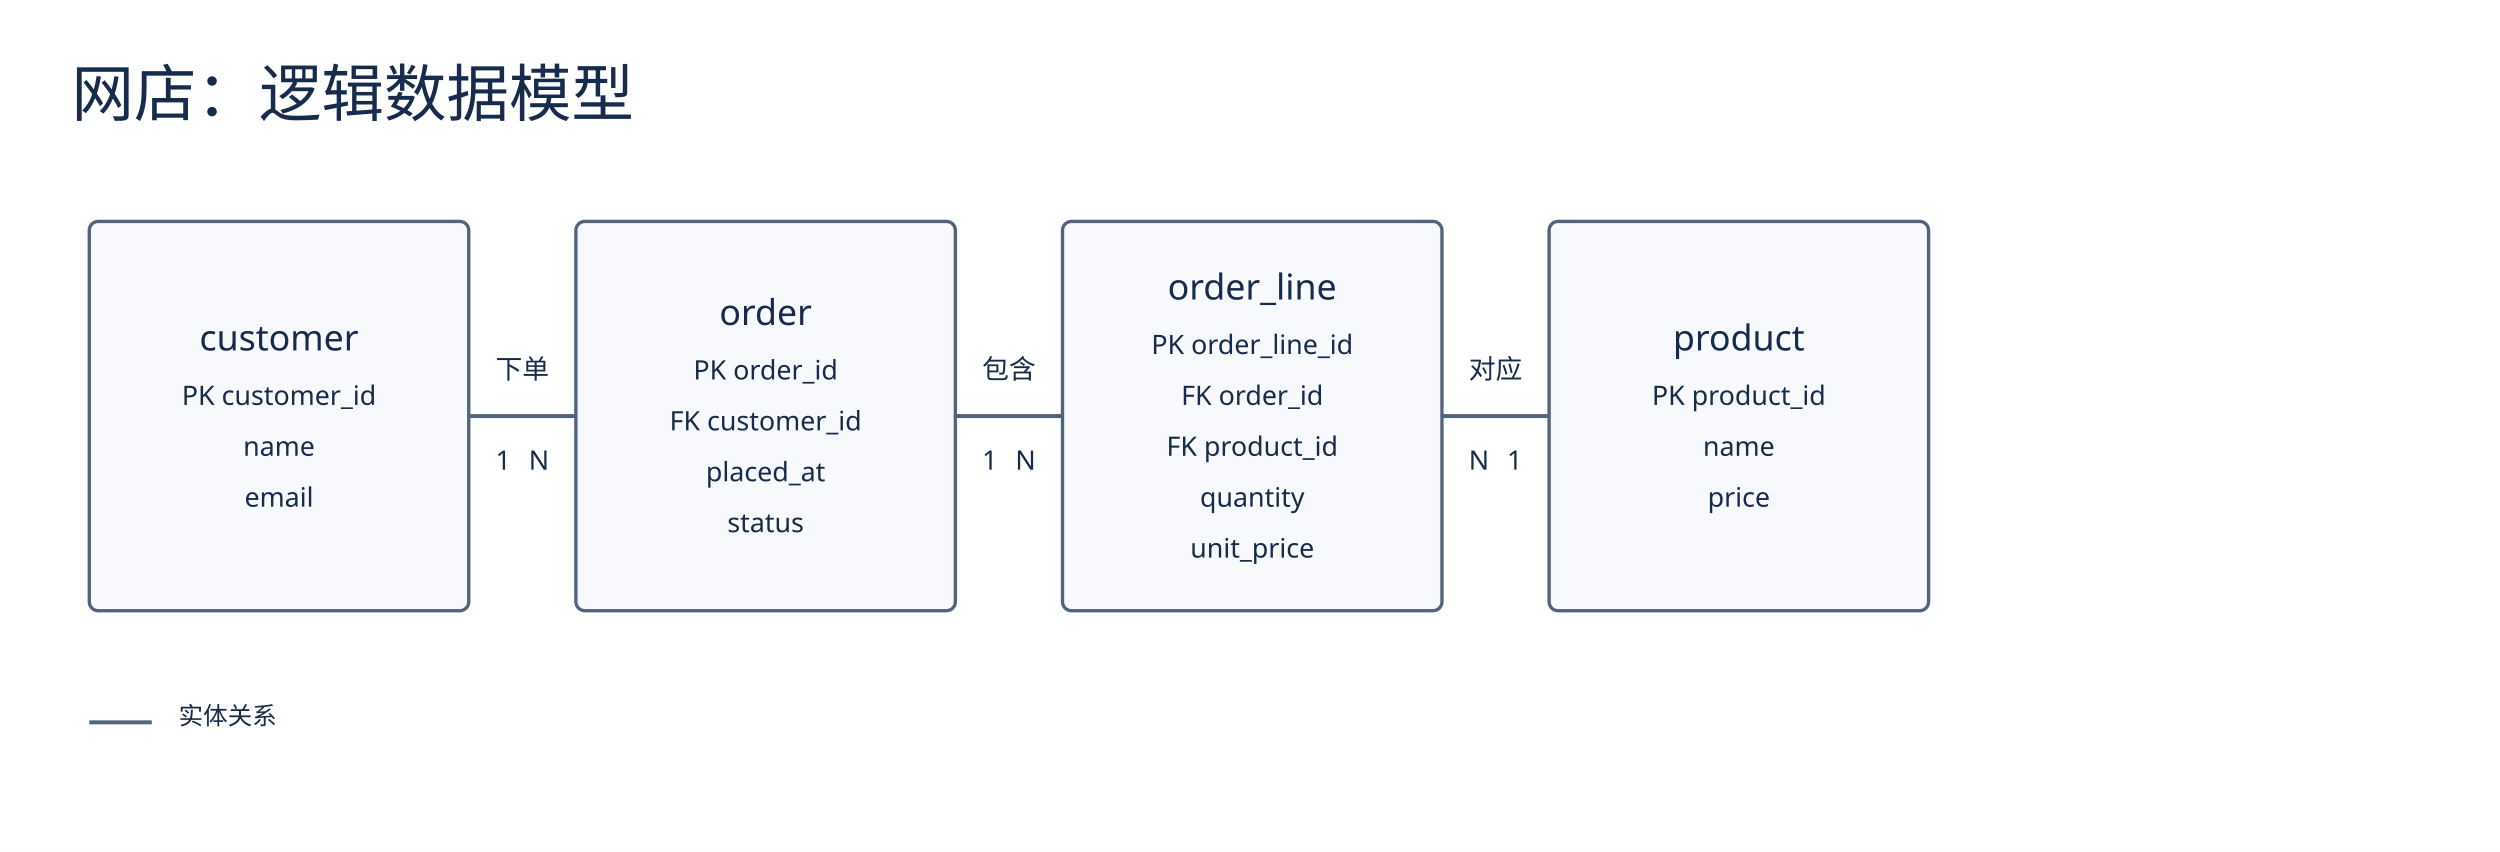
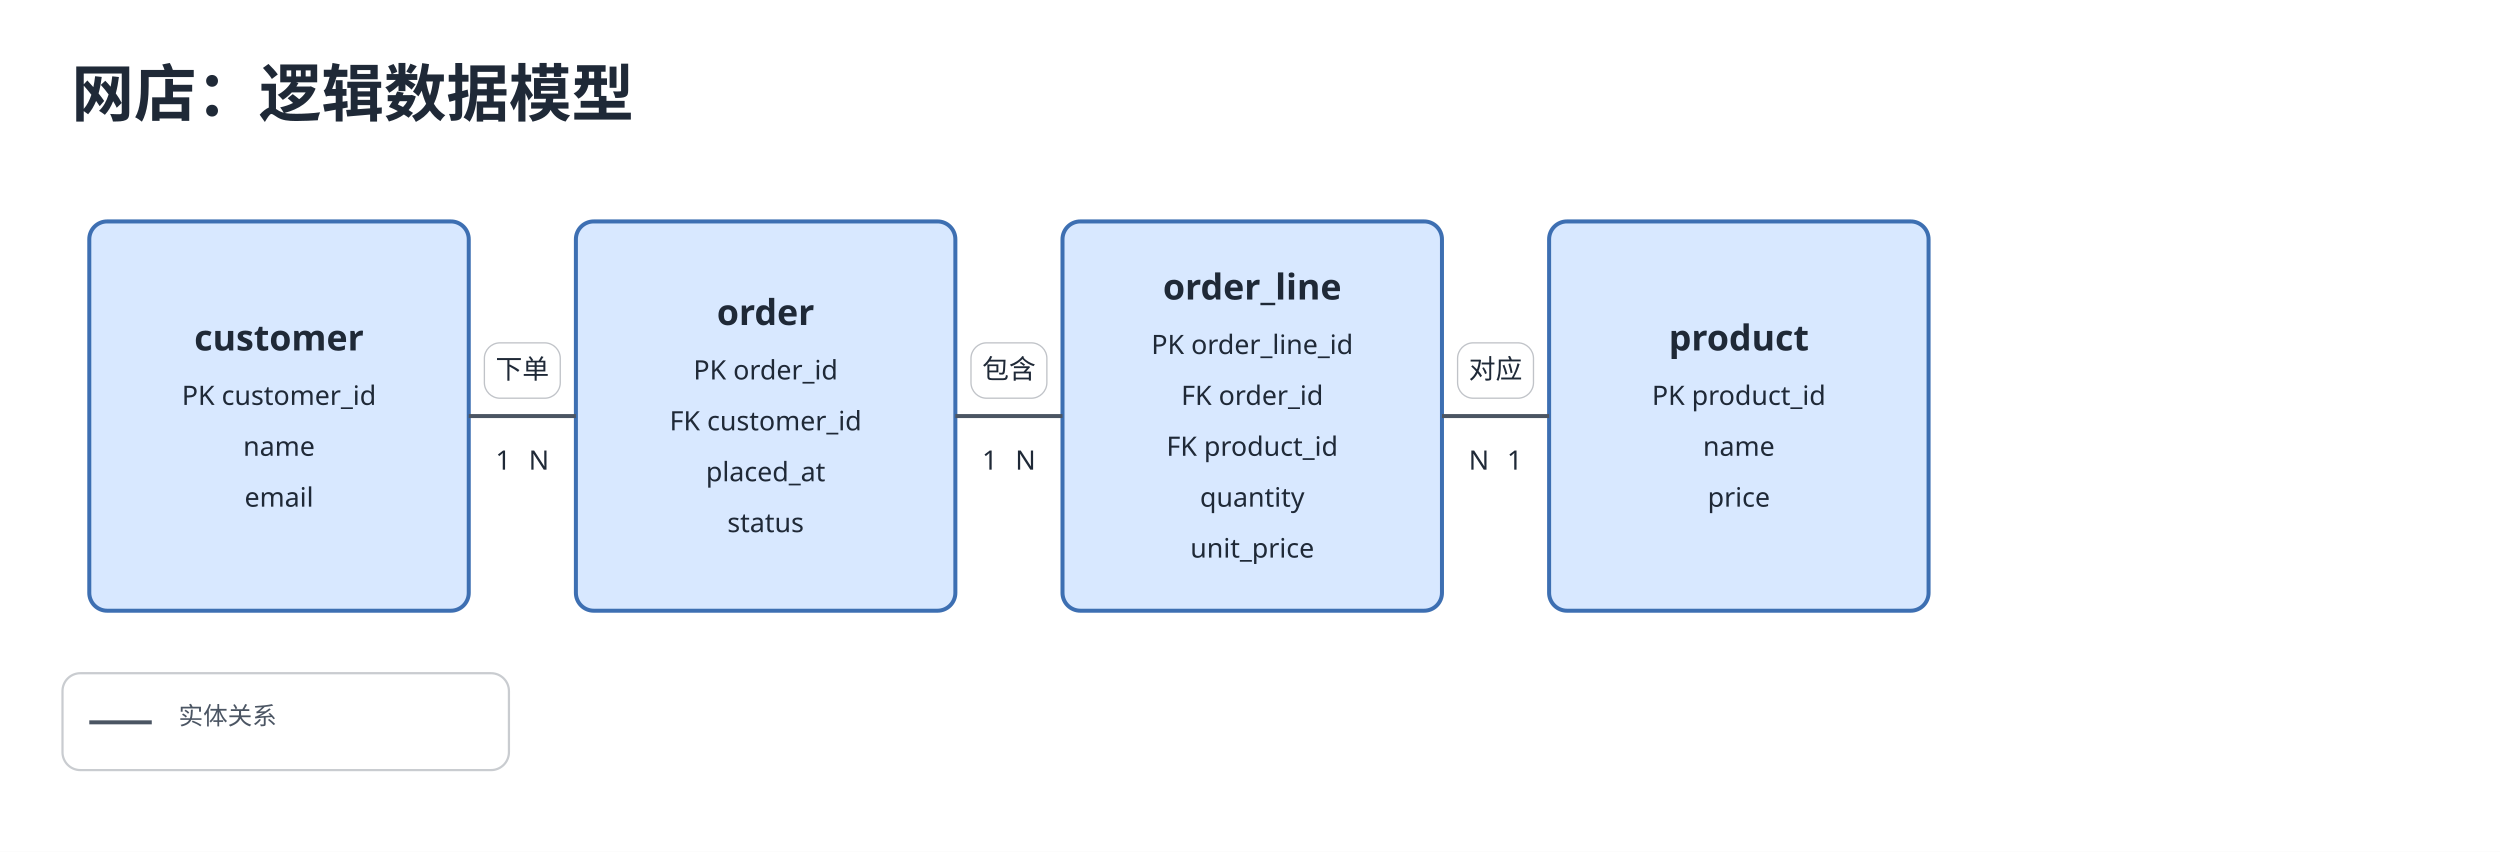
- <svg xmlns="http://www.w3.org/2000/svg" viewBox="0 0 1120 381.6" width="1120" height="381.6" lang="zh" role="img" aria-labelledby="atlas-dbf3cffb8657-document-title atlas-dbf3cffb8657-document-desc" data-archatlas="0.1" data-measured-with="pillow">
+ <svg xmlns="http://www.w3.org/2000/svg" viewBox="0 0 1120 381.6" width="1120" height="381.6" lang="zh" role="img" aria-labelledby="atlas-1981084c6fca-document-title atlas-1981084c6fca-document-desc" data-archatlas="0.1" data-measured-with="pillow">
  <defs>
-     <marker id="atlas-dbf3cffb8657-marker-peer-arrow" viewBox="0 0 10 10" refX="10" refY="5" markerWidth="8" markerHeight="8" markerUnits="userSpaceOnUse" orient="auto-start-reverse">
-       <path d="M 0 0 L 10 5 L 0 10 Z" fill="#52647d" stroke="#52647d" stroke-width="1.5" />
+     <marker id="atlas-1981084c6fca-marker-peer-arrow" viewBox="0 0 10 10" refX="10" refY="5" markerWidth="8" markerHeight="8" markerUnits="userSpaceOnUse" orient="auto-start-reverse">
+       <path d="M 0 0 L 10 5 L 0 10 Z" fill="#4B5563" stroke="#4B5563" stroke-width="1.5" />
    </marker>
-     <marker id="atlas-dbf3cffb8657-marker-peer-circle" viewBox="0 0 10 10" refX="5" refY="5" markerWidth="8" markerHeight="8" markerUnits="userSpaceOnUse">
-       <circle cx="5" cy="5" r="3.5" fill="#ffffff" stroke="#52647d" stroke-width="1.5" />
+     <marker id="atlas-1981084c6fca-marker-peer-circle" viewBox="0 0 10 10" refX="5" refY="5" markerWidth="8" markerHeight="8" markerUnits="userSpaceOnUse">
+       <circle cx="5" cy="5" r="3.5" fill="#ffffff" stroke="#4B5563" stroke-width="1.5" />
    </marker>
  </defs>
  <rect width="1120" height="381.6" fill="#ffffff" data-role="canvas" />
-   <rect id="atlas-dbf3cffb8657-shape-node-customer" data-id="customer" data-role="node" data-parent="" data-kind="entity" fill="#f7f9fc" stroke="#52647d" stroke-width="1.5" data-box="40 99.2 170 174.4" x="40" y="99.2" width="170" height="174.4" rx="4" />
-   <rect id="atlas-dbf3cffb8657-shape-node-order" data-id="order" data-role="node" data-parent="" data-kind="entity" fill="#f7f9fc" stroke="#52647d" stroke-width="1.5" data-box="258 99.2 170 174.4" x="258" y="99.2" width="170" height="174.4" rx="4" />
-   <rect id="atlas-dbf3cffb8657-shape-node-order_line" data-id="order_line" data-role="node" data-parent="" data-kind="entity" fill="#f7f9fc" stroke="#52647d" stroke-width="1.5" data-box="476 99.2 170 174.4" x="476" y="99.2" width="170" height="174.4" rx="4" />
-   <rect id="atlas-dbf3cffb8657-shape-node-product" data-id="product" data-role="node" data-parent="" data-kind="entity" fill="#f7f9fc" stroke="#52647d" stroke-width="1.5" data-box="694 99.2 170 174.4" x="694" y="99.2" width="170" height="174.4" rx="4" />
-   <polyline id="atlas-dbf3cffb8657-edge-edge-1" data-id="edge-1" data-role="edge" data-from="customer" data-to="order" data-kind="call" points="210,186.4 258,186.4" fill="none" stroke="#52647d" stroke-width="1.8" stroke-linejoin="round" />
-   <polyline id="atlas-dbf3cffb8657-edge-edge-2" data-id="edge-2" data-role="edge" data-from="order" data-to="order_line" data-kind="call" points="428,186.4 476,186.4" fill="none" stroke="#52647d" stroke-width="1.8" stroke-linejoin="round" />
-   <polyline id="atlas-dbf3cffb8657-edge-edge-3" data-id="edge-3" data-role="edge" data-from="product" data-to="order_line" data-kind="call" points="694,186.4 646,186.4" fill="none" stroke="#52647d" stroke-width="1.8" stroke-linejoin="round" />
-   <polyline id="atlas-dbf3cffb8657-edge-legend-line-0" data-id="legend-line-0" data-role="edge" data-from="" data-to="" data-kind="legend" points="40,323.6 68,323.6" fill="none" stroke="#52647d" stroke-width="1.8" stroke-linejoin="round" />
-   <rect id="atlas-dbf3cffb8657-shape-label-bg-__edge-1-background" data-id="__edge-1-background" data-role="label-bg" data-parent="edge-1" x="217" y="153.6" width="34" height="24.8" fill="#ffffff" fill-opacity="0.92" rx="3" />
-   <rect id="atlas-dbf3cffb8657-shape-label-bg-__edge-2-background" data-id="__edge-2-background" data-role="label-bg" data-parent="edge-2" x="435" y="153.6" width="34" height="24.8" fill="#ffffff" fill-opacity="0.92" rx="3" />
-   <rect id="atlas-dbf3cffb8657-shape-label-bg-__edge-3-background" data-id="__edge-3-background" data-role="label-bg" data-parent="edge-3" x="653" y="153.6" width="34" height="24.8" fill="#ffffff" fill-opacity="0.92" rx="3" />
-   <text id="atlas-dbf3cffb8657-text-title-figure-title" data-id="figure-title" data-role="title" data-owner="" x="32" y="52" data-source="网店：逻辑数据模型" font-size="28" font-family="&quot;Noto Sans CJK SC&quot;, &quot;Source Han Sans SC&quot;, &quot;PingFang SC&quot;, &quot;Microsoft YaHei&quot;, &quot;WenQuanYi Zen Hei&quot;, &quot;Noto Sans&quot;, &quot;DejaVu Sans&quot;, &quot;Liberation Sans&quot;, sans-serif" text-anchor="start" fill="#172b4d" data-text-box="32 24 252 39.2">
+   <rect id="atlas-1981084c6fca-shape-node-customer" data-id="customer" data-role="node" data-parent="" data-kind="entity" data-shape="card" fill="#D8E8FF" stroke="#3D6FB2" stroke-width="1.8" data-box="40 99.2 170 174.4" x="40" y="99.2" width="170" height="174.4" rx="8" />
+   <rect id="atlas-1981084c6fca-shape-node-order" data-id="order" data-role="node" data-parent="" data-kind="entity" data-shape="card" fill="#D8E8FF" stroke="#3D6FB2" stroke-width="1.8" data-box="258 99.2 170 174.4" x="258" y="99.2" width="170" height="174.4" rx="8" />
+   <rect id="atlas-1981084c6fca-shape-node-order_line" data-id="order_line" data-role="node" data-parent="" data-kind="entity" data-shape="card" fill="#D8E8FF" stroke="#3D6FB2" stroke-width="1.8" data-box="476 99.2 170 174.4" x="476" y="99.2" width="170" height="174.4" rx="8" />
+   <rect id="atlas-1981084c6fca-shape-node-product" data-id="product" data-role="node" data-parent="" data-kind="entity" data-shape="card" fill="#D8E8FF" stroke="#3D6FB2" stroke-width="1.8" data-box="694 99.2 170 174.4" x="694" y="99.2" width="170" height="174.4" rx="8" />
+   <rect id="atlas-1981084c6fca-shape-legend-panel-__legend-panel" data-id="__legend-panel" data-role="legend-panel" data-parent="" data-kind="component" data-shape="card" fill="#ffffff" stroke="#4B5563" stroke-width="1" data-box="28 301.6 200 43.4" stroke-opacity="0.3" x="28" y="301.6" width="200" height="43.4" rx="8" />
+   <polyline id="atlas-1981084c6fca-edge-edge-1" data-id="edge-1" data-role="edge" data-from="customer" data-to="order" data-kind="call" points="210,186.4 258,186.4" fill="none" stroke="#4B5563" stroke-width="1.8" stroke-linejoin="round" />
+   <polyline id="atlas-1981084c6fca-edge-edge-2" data-id="edge-2" data-role="edge" data-from="order" data-to="order_line" data-kind="call" points="428,186.4 476,186.4" fill="none" stroke="#4B5563" stroke-width="1.8" stroke-linejoin="round" />
+   <polyline id="atlas-1981084c6fca-edge-edge-3" data-id="edge-3" data-role="edge" data-from="product" data-to="order_line" data-kind="call" points="694,186.4 646,186.4" fill="none" stroke="#4B5563" stroke-width="1.8" stroke-linejoin="round" />
+   <polyline id="atlas-1981084c6fca-edge-legend-line-0" data-id="legend-line-0" data-role="edge" data-from="" data-to="" data-kind="legend" points="40,323.6 68,323.6" fill="none" stroke="#4B5563" stroke-width="1.8" stroke-linejoin="round" />
+   <rect id="atlas-1981084c6fca-shape-label-bg-__edge-1-background" data-id="__edge-1-background" data-role="label-bg" data-parent="edge-1" x="217" y="153.6" width="34" height="24.8" fill="#ffffff" fill-opacity="0.96" rx="7" stroke="#4B5563" stroke-opacity="0.35" stroke-width="0.6" />
+   <rect id="atlas-1981084c6fca-shape-label-bg-__edge-2-background" data-id="__edge-2-background" data-role="label-bg" data-parent="edge-2" x="435" y="153.6" width="34" height="24.8" fill="#ffffff" fill-opacity="0.96" rx="7" stroke="#4B5563" stroke-opacity="0.35" stroke-width="0.6" />
+   <rect id="atlas-1981084c6fca-shape-label-bg-__edge-3-background" data-id="__edge-3-background" data-role="label-bg" data-parent="edge-3" x="653" y="153.6" width="34" height="24.8" fill="#ffffff" fill-opacity="0.96" rx="7" stroke="#4B5563" stroke-opacity="0.35" stroke-width="0.6" />
+   <text id="atlas-1981084c6fca-text-title-figure-title" data-id="figure-title" data-role="title" data-owner="" x="32" y="52" data-source="网店：逻辑数据模型" font-size="28" font-family="&quot;Noto Sans CJK SC&quot;, &quot;Source Han Sans SC&quot;, &quot;PingFang SC&quot;, &quot;Microsoft YaHei&quot;, &quot;WenQuanYi Zen Hei&quot;, &quot;Noto Sans&quot;, &quot;DejaVu Sans&quot;, &quot;Liberation Sans&quot;, sans-serif" font-weight="700" text-anchor="start" fill="#1F2937" data-text-box="32 24 252 39.2">
    <tspan x="32" y="52">
      <tspan font-family="Noto Sans CJK SC" x="32">网店：逻辑数据模型</tspan>
    </tspan>
  </text>
-   <text id="atlas-dbf3cffb8657-text-name-customer-name" data-id="customer-name" data-role="name" data-owner="customer" x="125" y="157" data-source="customer" font-size="16" font-family="&quot;Noto Sans CJK SC&quot;, &quot;Source Han Sans SC&quot;, &quot;PingFang SC&quot;, &quot;Microsoft YaHei&quot;, &quot;WenQuanYi Zen Hei&quot;, &quot;Noto Sans&quot;, &quot;DejaVu Sans&quot;, &quot;Liberation Sans&quot;, sans-serif" text-anchor="start" fill="#172b4d" data-text-box="89.352 141 71.297 22.4">
-     <tspan x="89.352" y="157">
-       <tspan font-family="Noto Sans" x="89.352">customer</tspan>
+   <text id="atlas-1981084c6fca-text-name-customer-name" data-id="customer-name" data-role="name" data-owner="customer" x="125" y="157" data-source="customer" font-size="16" font-family="&quot;Noto Sans CJK SC&quot;, &quot;Source Han Sans SC&quot;, &quot;PingFang SC&quot;, &quot;Microsoft YaHei&quot;, &quot;WenQuanYi Zen Hei&quot;, &quot;Noto Sans&quot;, &quot;DejaVu Sans&quot;, &quot;Liberation Sans&quot;, sans-serif" font-weight="700" text-anchor="start" fill="#1F2937" data-text-box="87.016 141 75.969 22.4">
+     <tspan x="87.016" y="157">
+       <tspan font-family="Noto Sans" x="87.016">customer</tspan>
    </tspan>
  </text>
-   <text id="atlas-dbf3cffb8657-text-attribute-0-customer-attribute-0" data-id="customer-attribute-0" data-role="attribute-0" data-owner="customer" x="125" y="181.4" data-source="PK customer_id" font-size="12" font-family="&quot;Noto Sans CJK SC&quot;, &quot;Source Han Sans SC&quot;, &quot;PingFang SC&quot;, &quot;Microsoft YaHei&quot;, &quot;WenQuanYi Zen Hei&quot;, &quot;Noto Sans&quot;, &quot;DejaVu Sans&quot;, &quot;Liberation Sans&quot;, sans-serif" text-anchor="start" fill="#172b4d" data-text-box="81.461 169.4 87.078 16.8">
+   <text id="atlas-1981084c6fca-text-attribute-0-customer-attribute-0" data-id="customer-attribute-0" data-role="attribute-0" data-owner="customer" x="125" y="181.4" data-source="PK customer_id" font-size="12" font-family="&quot;Noto Sans CJK SC&quot;, &quot;Source Han Sans SC&quot;, &quot;PingFang SC&quot;, &quot;Microsoft YaHei&quot;, &quot;WenQuanYi Zen Hei&quot;, &quot;Noto Sans&quot;, &quot;DejaVu Sans&quot;, &quot;Liberation Sans&quot;, sans-serif" font-weight="400" text-anchor="start" fill="#1F2937" data-text-box="81.461 169.4 87.078 16.8">
    <tspan x="81.461" y="181.4">
      <tspan font-family="Noto Sans" x="81.461">PK</tspan>
      <tspan font-family="Noto Sans" x="96.148"> </tspan>
      <tspan font-family="Noto Sans" x="99.273">customer_id</tspan>
    </tspan>
  </text>
-   <text id="atlas-dbf3cffb8657-text-attribute-1-customer-attribute-1" data-id="customer-attribute-1" data-role="attribute-1" data-owner="customer" x="125" y="204.2" data-source="name" font-size="12" font-family="&quot;Noto Sans CJK SC&quot;, &quot;Source Han Sans SC&quot;, &quot;PingFang SC&quot;, &quot;Microsoft YaHei&quot;, &quot;WenQuanYi Zen Hei&quot;, &quot;Noto Sans&quot;, &quot;DejaVu Sans&quot;, &quot;Liberation Sans&quot;, sans-serif" text-anchor="start" fill="#172b4d" data-text-box="108.93 192.2 32.141 16.8">
+   <text id="atlas-1981084c6fca-text-attribute-1-customer-attribute-1" data-id="customer-attribute-1" data-role="attribute-1" data-owner="customer" x="125" y="204.2" data-source="name" font-size="12" font-family="&quot;Noto Sans CJK SC&quot;, &quot;Source Han Sans SC&quot;, &quot;PingFang SC&quot;, &quot;Microsoft YaHei&quot;, &quot;WenQuanYi Zen Hei&quot;, &quot;Noto Sans&quot;, &quot;DejaVu Sans&quot;, &quot;Liberation Sans&quot;, sans-serif" font-weight="400" text-anchor="start" fill="#1F2937" data-text-box="108.93 192.2 32.141 16.8">
    <tspan x="108.93" y="204.2">
      <tspan font-family="Noto Sans" x="108.93">name</tspan>
    </tspan>
  </text>
-   <text id="atlas-dbf3cffb8657-text-attribute-2-customer-attribute-2" data-id="customer-attribute-2" data-role="attribute-2" data-owner="customer" x="125" y="227" data-source="email" font-size="12" font-family="&quot;Noto Sans CJK SC&quot;, &quot;Source Han Sans SC&quot;, &quot;PingFang SC&quot;, &quot;Microsoft YaHei&quot;, &quot;WenQuanYi Zen Hei&quot;, &quot;Noto Sans&quot;, &quot;DejaVu Sans&quot;, &quot;Liberation Sans&quot;, sans-serif" text-anchor="start" fill="#172b4d" data-text-box="109.547 215 30.906 16.8">
+   <text id="atlas-1981084c6fca-text-attribute-2-customer-attribute-2" data-id="customer-attribute-2" data-role="attribute-2" data-owner="customer" x="125" y="227" data-source="email" font-size="12" font-family="&quot;Noto Sans CJK SC&quot;, &quot;Source Han Sans SC&quot;, &quot;PingFang SC&quot;, &quot;Microsoft YaHei&quot;, &quot;WenQuanYi Zen Hei&quot;, &quot;Noto Sans&quot;, &quot;DejaVu Sans&quot;, &quot;Liberation Sans&quot;, sans-serif" font-weight="400" text-anchor="start" fill="#1F2937" data-text-box="109.547 215 30.906 16.8">
    <tspan x="109.547" y="227">
      <tspan font-family="Noto Sans" x="109.547">email</tspan>
    </tspan>
  </text>
-   <text id="atlas-dbf3cffb8657-text-name-order-name" data-id="order-name" data-role="name" data-owner="order" x="343" y="145.6" data-source="order" font-size="16" font-family="&quot;Noto Sans CJK SC&quot;, &quot;Source Han Sans SC&quot;, &quot;PingFang SC&quot;, &quot;Microsoft YaHei&quot;, &quot;WenQuanYi Zen Hei&quot;, &quot;Noto Sans&quot;, &quot;DejaVu Sans&quot;, &quot;Liberation Sans&quot;, sans-serif" text-anchor="start" fill="#172b4d" data-text-box="322.266 129.6 41.469 22.4">
-     <tspan x="322.266" y="145.6">
-       <tspan font-family="Noto Sans" x="322.266">order</tspan>
+   <text id="atlas-1981084c6fca-text-name-order-name" data-id="order-name" data-role="name" data-owner="order" x="343" y="145.6" data-source="order" font-size="16" font-family="&quot;Noto Sans CJK SC&quot;, &quot;Source Han Sans SC&quot;, &quot;PingFang SC&quot;, &quot;Microsoft YaHei&quot;, &quot;WenQuanYi Zen Hei&quot;, &quot;Noto Sans&quot;, &quot;DejaVu Sans&quot;, &quot;Liberation Sans&quot;, sans-serif" font-weight="700" text-anchor="start" fill="#1F2937" data-text-box="321.148 129.6 43.703 22.4">
+     <tspan x="321.148" y="145.6">
+       <tspan font-family="Noto Sans" x="321.148">order</tspan>
    </tspan>
  </text>
-   <text id="atlas-dbf3cffb8657-text-attribute-0-order-attribute-0" data-id="order-attribute-0" data-role="attribute-0" data-owner="order" x="343" y="170" data-source="PK order_id" font-size="12" font-family="&quot;Noto Sans CJK SC&quot;, &quot;Source Han Sans SC&quot;, &quot;PingFang SC&quot;, &quot;Microsoft YaHei&quot;, &quot;WenQuanYi Zen Hei&quot;, &quot;Noto Sans&quot;, &quot;DejaVu Sans&quot;, &quot;Liberation Sans&quot;, sans-serif" text-anchor="start" fill="#172b4d" data-text-box="310.656 158 64.688 16.8">
+   <text id="atlas-1981084c6fca-text-attribute-0-order-attribute-0" data-id="order-attribute-0" data-role="attribute-0" data-owner="order" x="343" y="170" data-source="PK order_id" font-size="12" font-family="&quot;Noto Sans CJK SC&quot;, &quot;Source Han Sans SC&quot;, &quot;PingFang SC&quot;, &quot;Microsoft YaHei&quot;, &quot;WenQuanYi Zen Hei&quot;, &quot;Noto Sans&quot;, &quot;DejaVu Sans&quot;, &quot;Liberation Sans&quot;, sans-serif" font-weight="400" text-anchor="start" fill="#1F2937" data-text-box="310.656 158 64.688 16.8">
    <tspan x="310.656" y="170">
      <tspan font-family="Noto Sans" x="310.656">PK</tspan>
      <tspan font-family="Noto Sans" x="325.344"> </tspan>
      <tspan font-family="Noto Sans" x="328.469">order_id</tspan>
    </tspan>
  </text>
-   <text id="atlas-dbf3cffb8657-text-attribute-1-order-attribute-1" data-id="order-attribute-1" data-role="attribute-1" data-owner="order" x="343" y="192.8" data-source="FK customer_id" font-size="12" font-family="&quot;Noto Sans CJK SC&quot;, &quot;Source Han Sans SC&quot;, &quot;PingFang SC&quot;, &quot;Microsoft YaHei&quot;, &quot;WenQuanYi Zen Hei&quot;, &quot;Noto Sans&quot;, &quot;DejaVu Sans&quot;, &quot;Liberation Sans&quot;, sans-serif" text-anchor="start" fill="#172b4d" data-text-box="299.977 180.8 86.047 16.8">
+   <text id="atlas-1981084c6fca-text-attribute-1-order-attribute-1" data-id="order-attribute-1" data-role="attribute-1" data-owner="order" x="343" y="192.8" data-source="FK customer_id" font-size="12" font-family="&quot;Noto Sans CJK SC&quot;, &quot;Source Han Sans SC&quot;, &quot;PingFang SC&quot;, &quot;Microsoft YaHei&quot;, &quot;WenQuanYi Zen Hei&quot;, &quot;Noto Sans&quot;, &quot;DejaVu Sans&quot;, &quot;Liberation Sans&quot;, sans-serif" font-weight="400" text-anchor="start" fill="#1F2937" data-text-box="299.977 180.8 86.047 16.8">
    <tspan x="299.977" y="192.8">
      <tspan font-family="Noto Sans" x="299.977">FK</tspan>
      <tspan font-family="Noto Sans" x="313.633"> </tspan>
      <tspan font-family="Noto Sans" x="316.758">customer_id</tspan>
    </tspan>
  </text>
-   <text id="atlas-dbf3cffb8657-text-attribute-2-order-attribute-2" data-id="order-attribute-2" data-role="attribute-2" data-owner="order" x="343" y="215.6" data-source="placed_at" font-size="12" font-family="&quot;Noto Sans CJK SC&quot;, &quot;Source Han Sans SC&quot;, &quot;PingFang SC&quot;, &quot;Microsoft YaHei&quot;, &quot;WenQuanYi Zen Hei&quot;, &quot;Noto Sans&quot;, &quot;DejaVu Sans&quot;, &quot;Liberation Sans&quot;, sans-serif" text-anchor="start" fill="#172b4d" data-text-box="316.25 203.6 53.5 16.8">
+   <text id="atlas-1981084c6fca-text-attribute-2-order-attribute-2" data-id="order-attribute-2" data-role="attribute-2" data-owner="order" x="343" y="215.6" data-source="placed_at" font-size="12" font-family="&quot;Noto Sans CJK SC&quot;, &quot;Source Han Sans SC&quot;, &quot;PingFang SC&quot;, &quot;Microsoft YaHei&quot;, &quot;WenQuanYi Zen Hei&quot;, &quot;Noto Sans&quot;, &quot;DejaVu Sans&quot;, &quot;Liberation Sans&quot;, sans-serif" font-weight="400" text-anchor="start" fill="#1F2937" data-text-box="316.25 203.6 53.5 16.8">
    <tspan x="316.25" y="215.6">
      <tspan font-family="Noto Sans" x="316.25">placed_at</tspan>
    </tspan>
  </text>
-   <text id="atlas-dbf3cffb8657-text-attribute-3-order-attribute-3" data-id="order-attribute-3" data-role="attribute-3" data-owner="order" x="343" y="238.4" data-source="status" font-size="12" font-family="&quot;Noto Sans CJK SC&quot;, &quot;Source Han Sans SC&quot;, &quot;PingFang SC&quot;, &quot;Microsoft YaHei&quot;, &quot;WenQuanYi Zen Hei&quot;, &quot;Noto Sans&quot;, &quot;DejaVu Sans&quot;, &quot;Liberation Sans&quot;, sans-serif" text-anchor="start" fill="#172b4d" data-text-box="325.844 226.4 34.312 16.8">
+   <text id="atlas-1981084c6fca-text-attribute-3-order-attribute-3" data-id="order-attribute-3" data-role="attribute-3" data-owner="order" x="343" y="238.4" data-source="status" font-size="12" font-family="&quot;Noto Sans CJK SC&quot;, &quot;Source Han Sans SC&quot;, &quot;PingFang SC&quot;, &quot;Microsoft YaHei&quot;, &quot;WenQuanYi Zen Hei&quot;, &quot;Noto Sans&quot;, &quot;DejaVu Sans&quot;, &quot;Liberation Sans&quot;, sans-serif" font-weight="400" text-anchor="start" fill="#1F2937" data-text-box="325.844 226.4 34.312 16.8">
    <tspan x="325.844" y="238.4">
      <tspan font-family="Noto Sans" x="325.844">status</tspan>
    </tspan>
  </text>
-   <text id="atlas-dbf3cffb8657-text-name-order_line-name" data-id="order_line-name" data-role="name" data-owner="order_line" x="561" y="134.2" data-source="order_line" font-size="16" font-family="&quot;Noto Sans CJK SC&quot;, &quot;Source Han Sans SC&quot;, &quot;PingFang SC&quot;, &quot;Microsoft YaHei&quot;, &quot;WenQuanYi Zen Hei&quot;, &quot;Noto Sans&quot;, &quot;DejaVu Sans&quot;, &quot;Liberation Sans&quot;, sans-serif" text-anchor="start" fill="#172b4d" data-text-box="523.125 118.2 75.75 22.4">
-     <tspan x="523.125" y="134.2">
-       <tspan font-family="Noto Sans" x="523.125">order_line</tspan>
+   <text id="atlas-1981084c6fca-text-name-order_line-name" data-id="order_line-name" data-role="name" data-owner="order_line" x="561" y="134.2" data-source="order_line" font-size="16" font-family="&quot;Noto Sans CJK SC&quot;, &quot;Source Han Sans SC&quot;, &quot;PingFang SC&quot;, &quot;Microsoft YaHei&quot;, &quot;WenQuanYi Zen Hei&quot;, &quot;Noto Sans&quot;, &quot;DejaVu Sans&quot;, &quot;Liberation Sans&quot;, sans-serif" font-weight="700" text-anchor="start" fill="#1F2937" data-text-box="521 118.2 80 22.4">
+     <tspan x="521" y="134.2">
+       <tspan font-family="Noto Sans" x="521">order_line</tspan>
    </tspan>
  </text>
-   <text id="atlas-dbf3cffb8657-text-attribute-0-order_line-attribute-0" data-id="order_line-attribute-0" data-role="attribute-0" data-owner="order_line" x="561" y="158.6" data-source="PK order_line_id" font-size="12" font-family="&quot;Noto Sans CJK SC&quot;, &quot;Source Han Sans SC&quot;, &quot;PingFang SC&quot;, &quot;Microsoft YaHei&quot;, &quot;WenQuanYi Zen Hei&quot;, &quot;Noto Sans&quot;, &quot;DejaVu Sans&quot;, &quot;Liberation Sans&quot;, sans-serif" text-anchor="start" fill="#172b4d" data-text-box="515.805 146.6 90.391 16.8">
+   <text id="atlas-1981084c6fca-text-attribute-0-order_line-attribute-0" data-id="order_line-attribute-0" data-role="attribute-0" data-owner="order_line" x="561" y="158.6" data-source="PK order_line_id" font-size="12" font-family="&quot;Noto Sans CJK SC&quot;, &quot;Source Han Sans SC&quot;, &quot;PingFang SC&quot;, &quot;Microsoft YaHei&quot;, &quot;WenQuanYi Zen Hei&quot;, &quot;Noto Sans&quot;, &quot;DejaVu Sans&quot;, &quot;Liberation Sans&quot;, sans-serif" font-weight="400" text-anchor="start" fill="#1F2937" data-text-box="515.805 146.6 90.391 16.8">
    <tspan x="515.805" y="158.6">
      <tspan font-family="Noto Sans" x="515.805">PK</tspan>
      <tspan font-family="Noto Sans" x="530.492"> </tspan>
      <tspan font-family="Noto Sans" x="533.617">order_line_id</tspan>
    </tspan>
  </text>
-   <text id="atlas-dbf3cffb8657-text-attribute-1-order_line-attribute-1" data-id="order_line-attribute-1" data-role="attribute-1" data-owner="order_line" x="561" y="181.4" data-source="FK order_id" font-size="12" font-family="&quot;Noto Sans CJK SC&quot;, &quot;Source Han Sans SC&quot;, &quot;PingFang SC&quot;, &quot;Microsoft YaHei&quot;, &quot;WenQuanYi Zen Hei&quot;, &quot;Noto Sans&quot;, &quot;DejaVu Sans&quot;, &quot;Liberation Sans&quot;, sans-serif" text-anchor="start" fill="#172b4d" data-text-box="529.172 169.4 63.656 16.8">
+   <text id="atlas-1981084c6fca-text-attribute-1-order_line-attribute-1" data-id="order_line-attribute-1" data-role="attribute-1" data-owner="order_line" x="561" y="181.4" data-source="FK order_id" font-size="12" font-family="&quot;Noto Sans CJK SC&quot;, &quot;Source Han Sans SC&quot;, &quot;PingFang SC&quot;, &quot;Microsoft YaHei&quot;, &quot;WenQuanYi Zen Hei&quot;, &quot;Noto Sans&quot;, &quot;DejaVu Sans&quot;, &quot;Liberation Sans&quot;, sans-serif" font-weight="400" text-anchor="start" fill="#1F2937" data-text-box="529.172 169.4 63.656 16.8">
    <tspan x="529.172" y="181.4">
      <tspan font-family="Noto Sans" x="529.172">FK</tspan>
      <tspan font-family="Noto Sans" x="542.828"> </tspan>
      <tspan font-family="Noto Sans" x="545.953">order_id</tspan>
    </tspan>
  </text>
-   <text id="atlas-dbf3cffb8657-text-attribute-2-order_line-attribute-2" data-id="order_line-attribute-2" data-role="attribute-2" data-owner="order_line" x="561" y="204.2" data-source="FK product_id" font-size="12" font-family="&quot;Noto Sans CJK SC&quot;, &quot;Source Han Sans SC&quot;, &quot;PingFang SC&quot;, &quot;Microsoft YaHei&quot;, &quot;WenQuanYi Zen Hei&quot;, &quot;Noto Sans&quot;, &quot;DejaVu Sans&quot;, &quot;Liberation Sans&quot;, sans-serif" text-anchor="start" fill="#172b4d" data-text-box="522.586 192.2 76.828 16.8">
+   <text id="atlas-1981084c6fca-text-attribute-2-order_line-attribute-2" data-id="order_line-attribute-2" data-role="attribute-2" data-owner="order_line" x="561" y="204.2" data-source="FK product_id" font-size="12" font-family="&quot;Noto Sans CJK SC&quot;, &quot;Source Han Sans SC&quot;, &quot;PingFang SC&quot;, &quot;Microsoft YaHei&quot;, &quot;WenQuanYi Zen Hei&quot;, &quot;Noto Sans&quot;, &quot;DejaVu Sans&quot;, &quot;Liberation Sans&quot;, sans-serif" font-weight="400" text-anchor="start" fill="#1F2937" data-text-box="522.586 192.2 76.828 16.8">
    <tspan x="522.586" y="204.2">
      <tspan font-family="Noto Sans" x="522.586">FK</tspan>
      <tspan font-family="Noto Sans" x="536.242"> </tspan>
      <tspan font-family="Noto Sans" x="539.367">product_id</tspan>
    </tspan>
  </text>
-   <text id="atlas-dbf3cffb8657-text-attribute-3-order_line-attribute-3" data-id="order_line-attribute-3" data-role="attribute-3" data-owner="order_line" x="561" y="227" data-source="quantity" font-size="12" font-family="&quot;Noto Sans CJK SC&quot;, &quot;Source Han Sans SC&quot;, &quot;PingFang SC&quot;, &quot;Microsoft YaHei&quot;, &quot;WenQuanYi Zen Hei&quot;, &quot;Noto Sans&quot;, &quot;DejaVu Sans&quot;, &quot;Liberation Sans&quot;, sans-serif" text-anchor="start" fill="#172b4d" data-text-box="537.586 215 46.828 16.8">
+   <text id="atlas-1981084c6fca-text-attribute-3-order_line-attribute-3" data-id="order_line-attribute-3" data-role="attribute-3" data-owner="order_line" x="561" y="227" data-source="quantity" font-size="12" font-family="&quot;Noto Sans CJK SC&quot;, &quot;Source Han Sans SC&quot;, &quot;PingFang SC&quot;, &quot;Microsoft YaHei&quot;, &quot;WenQuanYi Zen Hei&quot;, &quot;Noto Sans&quot;, &quot;DejaVu Sans&quot;, &quot;Liberation Sans&quot;, sans-serif" font-weight="400" text-anchor="start" fill="#1F2937" data-text-box="537.586 215 46.828 16.8">
    <tspan x="537.586" y="227">
      <tspan font-family="Noto Sans" x="537.586">quantity</tspan>
    </tspan>
  </text>
-   <text id="atlas-dbf3cffb8657-text-attribute-4-order_line-attribute-4" data-id="order_line-attribute-4" data-role="attribute-4" data-owner="order_line" x="561" y="249.8" data-source="unit_price" font-size="12" font-family="&quot;Noto Sans CJK SC&quot;, &quot;Source Han Sans SC&quot;, &quot;PingFang SC&quot;, &quot;Microsoft YaHei&quot;, &quot;WenQuanYi Zen Hei&quot;, &quot;Noto Sans&quot;, &quot;DejaVu Sans&quot;, &quot;Liberation Sans&quot;, sans-serif" text-anchor="start" fill="#172b4d" data-text-box="533.227 237.8 55.547 16.8">
+   <text id="atlas-1981084c6fca-text-attribute-4-order_line-attribute-4" data-id="order_line-attribute-4" data-role="attribute-4" data-owner="order_line" x="561" y="249.8" data-source="unit_price" font-size="12" font-family="&quot;Noto Sans CJK SC&quot;, &quot;Source Han Sans SC&quot;, &quot;PingFang SC&quot;, &quot;Microsoft YaHei&quot;, &quot;WenQuanYi Zen Hei&quot;, &quot;Noto Sans&quot;, &quot;DejaVu Sans&quot;, &quot;Liberation Sans&quot;, sans-serif" font-weight="400" text-anchor="start" fill="#1F2937" data-text-box="533.227 237.8 55.547 16.8">
    <tspan x="533.227" y="249.8">
      <tspan font-family="Noto Sans" x="533.227">unit_price</tspan>
    </tspan>
  </text>
-   <text id="atlas-dbf3cffb8657-text-name-product-name" data-id="product-name" data-role="name" data-owner="product" x="779" y="157" data-source="product" font-size="16" font-family="&quot;Noto Sans CJK SC&quot;, &quot;Source Han Sans SC&quot;, &quot;PingFang SC&quot;, &quot;Microsoft YaHei&quot;, &quot;WenQuanYi Zen Hei&quot;, &quot;Noto Sans&quot;, &quot;DejaVu Sans&quot;, &quot;Liberation Sans&quot;, sans-serif" text-anchor="start" fill="#172b4d" data-text-box="749.484 141 59.031 22.4">
-     <tspan x="749.484" y="157">
-       <tspan font-family="Noto Sans" x="749.484">product</tspan>
+   <text id="atlas-1981084c6fca-text-name-product-name" data-id="product-name" data-role="name" data-owner="product" x="779" y="157" data-source="product" font-size="16" font-family="&quot;Noto Sans CJK SC&quot;, &quot;Source Han Sans SC&quot;, &quot;PingFang SC&quot;, &quot;Microsoft YaHei&quot;, &quot;WenQuanYi Zen Hei&quot;, &quot;Noto Sans&quot;, &quot;DejaVu Sans&quot;, &quot;Liberation Sans&quot;, sans-serif" font-weight="700" text-anchor="start" fill="#1F2937" data-text-box="747.609 141 62.781 22.4">
+     <tspan x="747.609" y="157">
+       <tspan font-family="Noto Sans" x="747.609">product</tspan>
    </tspan>
  </text>
-   <text id="atlas-dbf3cffb8657-text-attribute-0-product-attribute-0" data-id="product-attribute-0" data-role="attribute-0" data-owner="product" x="779" y="181.4" data-source="PK product_id" font-size="12" font-family="&quot;Noto Sans CJK SC&quot;, &quot;Source Han Sans SC&quot;, &quot;PingFang SC&quot;, &quot;Microsoft YaHei&quot;, &quot;WenQuanYi Zen Hei&quot;, &quot;Noto Sans&quot;, &quot;DejaVu Sans&quot;, &quot;Liberation Sans&quot;, sans-serif" text-anchor="start" fill="#172b4d" data-text-box="740.07 169.4 77.859 16.8">
+   <text id="atlas-1981084c6fca-text-attribute-0-product-attribute-0" data-id="product-attribute-0" data-role="attribute-0" data-owner="product" x="779" y="181.4" data-source="PK product_id" font-size="12" font-family="&quot;Noto Sans CJK SC&quot;, &quot;Source Han Sans SC&quot;, &quot;PingFang SC&quot;, &quot;Microsoft YaHei&quot;, &quot;WenQuanYi Zen Hei&quot;, &quot;Noto Sans&quot;, &quot;DejaVu Sans&quot;, &quot;Liberation Sans&quot;, sans-serif" font-weight="400" text-anchor="start" fill="#1F2937" data-text-box="740.07 169.4 77.859 16.8">
    <tspan x="740.07" y="181.4">
      <tspan font-family="Noto Sans" x="740.07">PK</tspan>
      <tspan font-family="Noto Sans" x="754.758"> </tspan>
      <tspan font-family="Noto Sans" x="757.883">product_id</tspan>
    </tspan>
  </text>
-   <text id="atlas-dbf3cffb8657-text-attribute-1-product-attribute-1" data-id="product-attribute-1" data-role="attribute-1" data-owner="product" x="779" y="204.2" data-source="name" font-size="12" font-family="&quot;Noto Sans CJK SC&quot;, &quot;Source Han Sans SC&quot;, &quot;PingFang SC&quot;, &quot;Microsoft YaHei&quot;, &quot;WenQuanYi Zen Hei&quot;, &quot;Noto Sans&quot;, &quot;DejaVu Sans&quot;, &quot;Liberation Sans&quot;, sans-serif" text-anchor="start" fill="#172b4d" data-text-box="762.93 192.2 32.141 16.8">
+   <text id="atlas-1981084c6fca-text-attribute-1-product-attribute-1" data-id="product-attribute-1" data-role="attribute-1" data-owner="product" x="779" y="204.2" data-source="name" font-size="12" font-family="&quot;Noto Sans CJK SC&quot;, &quot;Source Han Sans SC&quot;, &quot;PingFang SC&quot;, &quot;Microsoft YaHei&quot;, &quot;WenQuanYi Zen Hei&quot;, &quot;Noto Sans&quot;, &quot;DejaVu Sans&quot;, &quot;Liberation Sans&quot;, sans-serif" font-weight="400" text-anchor="start" fill="#1F2937" data-text-box="762.93 192.2 32.141 16.8">
    <tspan x="762.93" y="204.2">
      <tspan font-family="Noto Sans" x="762.93">name</tspan>
    </tspan>
  </text>
-   <text id="atlas-dbf3cffb8657-text-attribute-2-product-attribute-2" data-id="product-attribute-2" data-role="attribute-2" data-owner="product" x="779" y="227" data-source="price" font-size="12" font-family="&quot;Noto Sans CJK SC&quot;, &quot;Source Han Sans SC&quot;, &quot;PingFang SC&quot;, &quot;Microsoft YaHei&quot;, &quot;WenQuanYi Zen Hei&quot;, &quot;Noto Sans&quot;, &quot;DejaVu Sans&quot;, &quot;Liberation Sans&quot;, sans-serif" text-anchor="start" fill="#172b4d" data-text-box="765.023 215 27.953 16.8">
+   <text id="atlas-1981084c6fca-text-attribute-2-product-attribute-2" data-id="product-attribute-2" data-role="attribute-2" data-owner="product" x="779" y="227" data-source="price" font-size="12" font-family="&quot;Noto Sans CJK SC&quot;, &quot;Source Han Sans SC&quot;, &quot;PingFang SC&quot;, &quot;Microsoft YaHei&quot;, &quot;WenQuanYi Zen Hei&quot;, &quot;Noto Sans&quot;, &quot;DejaVu Sans&quot;, &quot;Liberation Sans&quot;, sans-serif" font-weight="400" text-anchor="start" fill="#1F2937" data-text-box="765.023 215 27.953 16.8">
    <tspan x="765.023" y="227">
      <tspan font-family="Noto Sans" x="765.023">price</tspan>
    </tspan>
  </text>
-   <text id="atlas-dbf3cffb8657-text-cardinality-edge-1-from" data-id="edge-1-from" data-role="cardinality" data-owner="" x="225.43" y="210.4" data-source="1" font-size="12" font-family="&quot;Noto Sans CJK SC&quot;, &quot;Source Han Sans SC&quot;, &quot;PingFang SC&quot;, &quot;Microsoft YaHei&quot;, &quot;WenQuanYi Zen Hei&quot;, &quot;Noto Sans&quot;, &quot;DejaVu Sans&quot;, &quot;Liberation Sans&quot;, sans-serif" text-anchor="start" fill="#172b4d" data-text-box="222 198.4 6.859 16.8">
+   <text id="atlas-1981084c6fca-text-cardinality-edge-1-from" data-id="edge-1-from" data-role="cardinality" data-owner="" x="225.43" y="210.4" data-source="1" font-size="12" font-family="&quot;Noto Sans CJK SC&quot;, &quot;Source Han Sans SC&quot;, &quot;PingFang SC&quot;, &quot;Microsoft YaHei&quot;, &quot;WenQuanYi Zen Hei&quot;, &quot;Noto Sans&quot;, &quot;DejaVu Sans&quot;, &quot;Liberation Sans&quot;, sans-serif" font-weight="400" text-anchor="start" fill="#1F2937" data-text-box="222 198.4 6.859 16.8">
    <tspan x="222" y="210.4">
      <tspan font-family="Noto Sans" x="222">1</tspan>
    </tspan>
  </text>
-   <text id="atlas-dbf3cffb8657-text-cardinality-edge-1-to" data-id="edge-1-to" data-role="cardinality" data-owner="" x="241.438" y="210.4" data-source="N" font-size="12" font-family="&quot;Noto Sans CJK SC&quot;, &quot;Source Han Sans SC&quot;, &quot;PingFang SC&quot;, &quot;Microsoft YaHei&quot;, &quot;WenQuanYi Zen Hei&quot;, &quot;Noto Sans&quot;, &quot;DejaVu Sans&quot;, &quot;Liberation Sans&quot;, sans-serif" text-anchor="start" fill="#172b4d" data-text-box="236.875 198.4 9.125 16.8">
+   <text id="atlas-1981084c6fca-text-cardinality-edge-1-to" data-id="edge-1-to" data-role="cardinality" data-owner="" x="241.438" y="210.4" data-source="N" font-size="12" font-family="&quot;Noto Sans CJK SC&quot;, &quot;Source Han Sans SC&quot;, &quot;PingFang SC&quot;, &quot;Microsoft YaHei&quot;, &quot;WenQuanYi Zen Hei&quot;, &quot;Noto Sans&quot;, &quot;DejaVu Sans&quot;, &quot;Liberation Sans&quot;, sans-serif" font-weight="400" text-anchor="start" fill="#1F2937" data-text-box="236.875 198.4 9.125 16.8">
    <tspan x="236.875" y="210.4">
      <tspan font-family="Noto Sans" x="236.875">N</tspan>
    </tspan>
  </text>
-   <text id="atlas-dbf3cffb8657-text-edge-label-edge-1-label" data-id="edge-1-label" data-role="edge-label" data-owner="edge-1" x="234" y="169.6" data-source="下单" font-size="12" font-family="&quot;Noto Sans CJK SC&quot;, &quot;Source Han Sans SC&quot;, &quot;PingFang SC&quot;, &quot;Microsoft YaHei&quot;, &quot;WenQuanYi Zen Hei&quot;, &quot;Noto Sans&quot;, &quot;DejaVu Sans&quot;, &quot;Liberation Sans&quot;, sans-serif" text-anchor="start" fill="#172b4d" data-text-box="222 157.6 24 16.8">
+   <text id="atlas-1981084c6fca-text-edge-label-edge-1-label" data-id="edge-1-label" data-role="edge-label" data-owner="edge-1" x="234" y="169.6" data-source="下单" font-size="12" font-family="&quot;Noto Sans CJK SC&quot;, &quot;Source Han Sans SC&quot;, &quot;PingFang SC&quot;, &quot;Microsoft YaHei&quot;, &quot;WenQuanYi Zen Hei&quot;, &quot;Noto Sans&quot;, &quot;DejaVu Sans&quot;, &quot;Liberation Sans&quot;, sans-serif" font-weight="400" text-anchor="start" fill="#1F2937" data-text-box="222 157.6 24 16.8">
    <tspan x="222" y="169.6">
      <tspan font-family="Noto Sans CJK SC" x="222">下单</tspan>
    </tspan>
  </text>
-   <text id="atlas-dbf3cffb8657-text-cardinality-edge-2-from" data-id="edge-2-from" data-role="cardinality" data-owner="" x="443.43" y="210.4" data-source="1" font-size="12" font-family="&quot;Noto Sans CJK SC&quot;, &quot;Source Han Sans SC&quot;, &quot;PingFang SC&quot;, &quot;Microsoft YaHei&quot;, &quot;WenQuanYi Zen Hei&quot;, &quot;Noto Sans&quot;, &quot;DejaVu Sans&quot;, &quot;Liberation Sans&quot;, sans-serif" text-anchor="start" fill="#172b4d" data-text-box="440 198.4 6.859 16.8">
+   <text id="atlas-1981084c6fca-text-cardinality-edge-2-from" data-id="edge-2-from" data-role="cardinality" data-owner="" x="443.43" y="210.4" data-source="1" font-size="12" font-family="&quot;Noto Sans CJK SC&quot;, &quot;Source Han Sans SC&quot;, &quot;PingFang SC&quot;, &quot;Microsoft YaHei&quot;, &quot;WenQuanYi Zen Hei&quot;, &quot;Noto Sans&quot;, &quot;DejaVu Sans&quot;, &quot;Liberation Sans&quot;, sans-serif" font-weight="400" text-anchor="start" fill="#1F2937" data-text-box="440 198.4 6.859 16.8">
    <tspan x="440" y="210.4">
      <tspan font-family="Noto Sans" x="440">1</tspan>
    </tspan>
  </text>
-   <text id="atlas-dbf3cffb8657-text-cardinality-edge-2-to" data-id="edge-2-to" data-role="cardinality" data-owner="" x="459.438" y="210.4" data-source="N" font-size="12" font-family="&quot;Noto Sans CJK SC&quot;, &quot;Source Han Sans SC&quot;, &quot;PingFang SC&quot;, &quot;Microsoft YaHei&quot;, &quot;WenQuanYi Zen Hei&quot;, &quot;Noto Sans&quot;, &quot;DejaVu Sans&quot;, &quot;Liberation Sans&quot;, sans-serif" text-anchor="start" fill="#172b4d" data-text-box="454.875 198.4 9.125 16.8">
+   <text id="atlas-1981084c6fca-text-cardinality-edge-2-to" data-id="edge-2-to" data-role="cardinality" data-owner="" x="459.438" y="210.4" data-source="N" font-size="12" font-family="&quot;Noto Sans CJK SC&quot;, &quot;Source Han Sans SC&quot;, &quot;PingFang SC&quot;, &quot;Microsoft YaHei&quot;, &quot;WenQuanYi Zen Hei&quot;, &quot;Noto Sans&quot;, &quot;DejaVu Sans&quot;, &quot;Liberation Sans&quot;, sans-serif" font-weight="400" text-anchor="start" fill="#1F2937" data-text-box="454.875 198.4 9.125 16.8">
    <tspan x="454.875" y="210.4">
      <tspan font-family="Noto Sans" x="454.875">N</tspan>
    </tspan>
  </text>
-   <text id="atlas-dbf3cffb8657-text-edge-label-edge-2-label" data-id="edge-2-label" data-role="edge-label" data-owner="edge-2" x="452" y="169.6" data-source="包含" font-size="12" font-family="&quot;Noto Sans CJK SC&quot;, &quot;Source Han Sans SC&quot;, &quot;PingFang SC&quot;, &quot;Microsoft YaHei&quot;, &quot;WenQuanYi Zen Hei&quot;, &quot;Noto Sans&quot;, &quot;DejaVu Sans&quot;, &quot;Liberation Sans&quot;, sans-serif" text-anchor="start" fill="#172b4d" data-text-box="440 157.6 24 16.8">
+   <text id="atlas-1981084c6fca-text-edge-label-edge-2-label" data-id="edge-2-label" data-role="edge-label" data-owner="edge-2" x="452" y="169.6" data-source="包含" font-size="12" font-family="&quot;Noto Sans CJK SC&quot;, &quot;Source Han Sans SC&quot;, &quot;PingFang SC&quot;, &quot;Microsoft YaHei&quot;, &quot;WenQuanYi Zen Hei&quot;, &quot;Noto Sans&quot;, &quot;DejaVu Sans&quot;, &quot;Liberation Sans&quot;, sans-serif" font-weight="400" text-anchor="start" fill="#1F2937" data-text-box="440 157.6 24 16.8">
    <tspan x="440" y="169.6">
      <tspan font-family="Noto Sans CJK SC" x="440">包含</tspan>
    </tspan>
  </text>
-   <text id="atlas-dbf3cffb8657-text-cardinality-edge-3-from" data-id="edge-3-from" data-role="cardinality" data-owner="" x="678.57" y="210.4" data-source="1" font-size="12" font-family="&quot;Noto Sans CJK SC&quot;, &quot;Source Han Sans SC&quot;, &quot;PingFang SC&quot;, &quot;Microsoft YaHei&quot;, &quot;WenQuanYi Zen Hei&quot;, &quot;Noto Sans&quot;, &quot;DejaVu Sans&quot;, &quot;Liberation Sans&quot;, sans-serif" text-anchor="start" fill="#172b4d" data-text-box="675.141 198.4 6.859 16.8">
+   <text id="atlas-1981084c6fca-text-cardinality-edge-3-from" data-id="edge-3-from" data-role="cardinality" data-owner="" x="678.57" y="210.4" data-source="1" font-size="12" font-family="&quot;Noto Sans CJK SC&quot;, &quot;Source Han Sans SC&quot;, &quot;PingFang SC&quot;, &quot;Microsoft YaHei&quot;, &quot;WenQuanYi Zen Hei&quot;, &quot;Noto Sans&quot;, &quot;DejaVu Sans&quot;, &quot;Liberation Sans&quot;, sans-serif" font-weight="400" text-anchor="start" fill="#1F2937" data-text-box="675.141 198.4 6.859 16.8">
    <tspan x="675.141" y="210.4">
      <tspan font-family="Noto Sans" x="675.141">1</tspan>
    </tspan>
  </text>
-   <text id="atlas-dbf3cffb8657-text-cardinality-edge-3-to" data-id="edge-3-to" data-role="cardinality" data-owner="" x="662.562" y="210.4" data-source="N" font-size="12" font-family="&quot;Noto Sans CJK SC&quot;, &quot;Source Han Sans SC&quot;, &quot;PingFang SC&quot;, &quot;Microsoft YaHei&quot;, &quot;WenQuanYi Zen Hei&quot;, &quot;Noto Sans&quot;, &quot;DejaVu Sans&quot;, &quot;Liberation Sans&quot;, sans-serif" text-anchor="start" fill="#172b4d" data-text-box="658 198.4 9.125 16.8">
+   <text id="atlas-1981084c6fca-text-cardinality-edge-3-to" data-id="edge-3-to" data-role="cardinality" data-owner="" x="662.562" y="210.4" data-source="N" font-size="12" font-family="&quot;Noto Sans CJK SC&quot;, &quot;Source Han Sans SC&quot;, &quot;PingFang SC&quot;, &quot;Microsoft YaHei&quot;, &quot;WenQuanYi Zen Hei&quot;, &quot;Noto Sans&quot;, &quot;DejaVu Sans&quot;, &quot;Liberation Sans&quot;, sans-serif" font-weight="400" text-anchor="start" fill="#1F2937" data-text-box="658 198.4 9.125 16.8">
    <tspan x="658" y="210.4">
      <tspan font-family="Noto Sans" x="658">N</tspan>
    </tspan>
  </text>
-   <text id="atlas-dbf3cffb8657-text-edge-label-edge-3-label" data-id="edge-3-label" data-role="edge-label" data-owner="edge-3" x="670" y="169.6" data-source="对应" font-size="12" font-family="&quot;Noto Sans CJK SC&quot;, &quot;Source Han Sans SC&quot;, &quot;PingFang SC&quot;, &quot;Microsoft YaHei&quot;, &quot;WenQuanYi Zen Hei&quot;, &quot;Noto Sans&quot;, &quot;DejaVu Sans&quot;, &quot;Liberation Sans&quot;, sans-serif" text-anchor="start" fill="#172b4d" data-text-box="658 157.6 24 16.8">
+   <text id="atlas-1981084c6fca-text-edge-label-edge-3-label" data-id="edge-3-label" data-role="edge-label" data-owner="edge-3" x="670" y="169.6" data-source="对应" font-size="12" font-family="&quot;Noto Sans CJK SC&quot;, &quot;Source Han Sans SC&quot;, &quot;PingFang SC&quot;, &quot;Microsoft YaHei&quot;, &quot;WenQuanYi Zen Hei&quot;, &quot;Noto Sans&quot;, &quot;DejaVu Sans&quot;, &quot;Liberation Sans&quot;, sans-serif" font-weight="400" text-anchor="start" fill="#1F2937" data-text-box="658 157.6 24 16.8">
    <tspan x="658" y="169.6">
      <tspan font-family="Noto Sans CJK SC" x="658">对应</tspan>
    </tspan>
  </text>
-   <text id="atlas-dbf3cffb8657-text-legend-legend-0" data-id="legend-0" data-role="legend" data-owner="" x="80" y="324.6" data-source="实体关系" font-size="11" font-family="&quot;Noto Sans CJK SC&quot;, &quot;Source Han Sans SC&quot;, &quot;PingFang SC&quot;, &quot;Microsoft YaHei&quot;, &quot;WenQuanYi Zen Hei&quot;, &quot;Noto Sans&quot;, &quot;DejaVu Sans&quot;, &quot;Liberation Sans&quot;, sans-serif" text-anchor="start" fill="#172b4d" data-text-box="80 313.6 44 15.4">
+   <text id="atlas-1981084c6fca-text-legend-legend-0" data-id="legend-0" data-role="legend" data-owner="" x="80" y="324.6" data-source="实体关系" font-size="11" font-family="&quot;Noto Sans CJK SC&quot;, &quot;Source Han Sans SC&quot;, &quot;PingFang SC&quot;, &quot;Microsoft YaHei&quot;, &quot;WenQuanYi Zen Hei&quot;, &quot;Noto Sans&quot;, &quot;DejaVu Sans&quot;, &quot;Liberation Sans&quot;, sans-serif" font-weight="400" text-anchor="start" fill="#4B5563" data-text-box="80 313.6 44 15.4">
    <tspan x="80" y="324.6">
      <tspan font-family="Noto Sans CJK SC" x="80">实体关系</tspan>
    </tspan>
  </text>
</svg>
